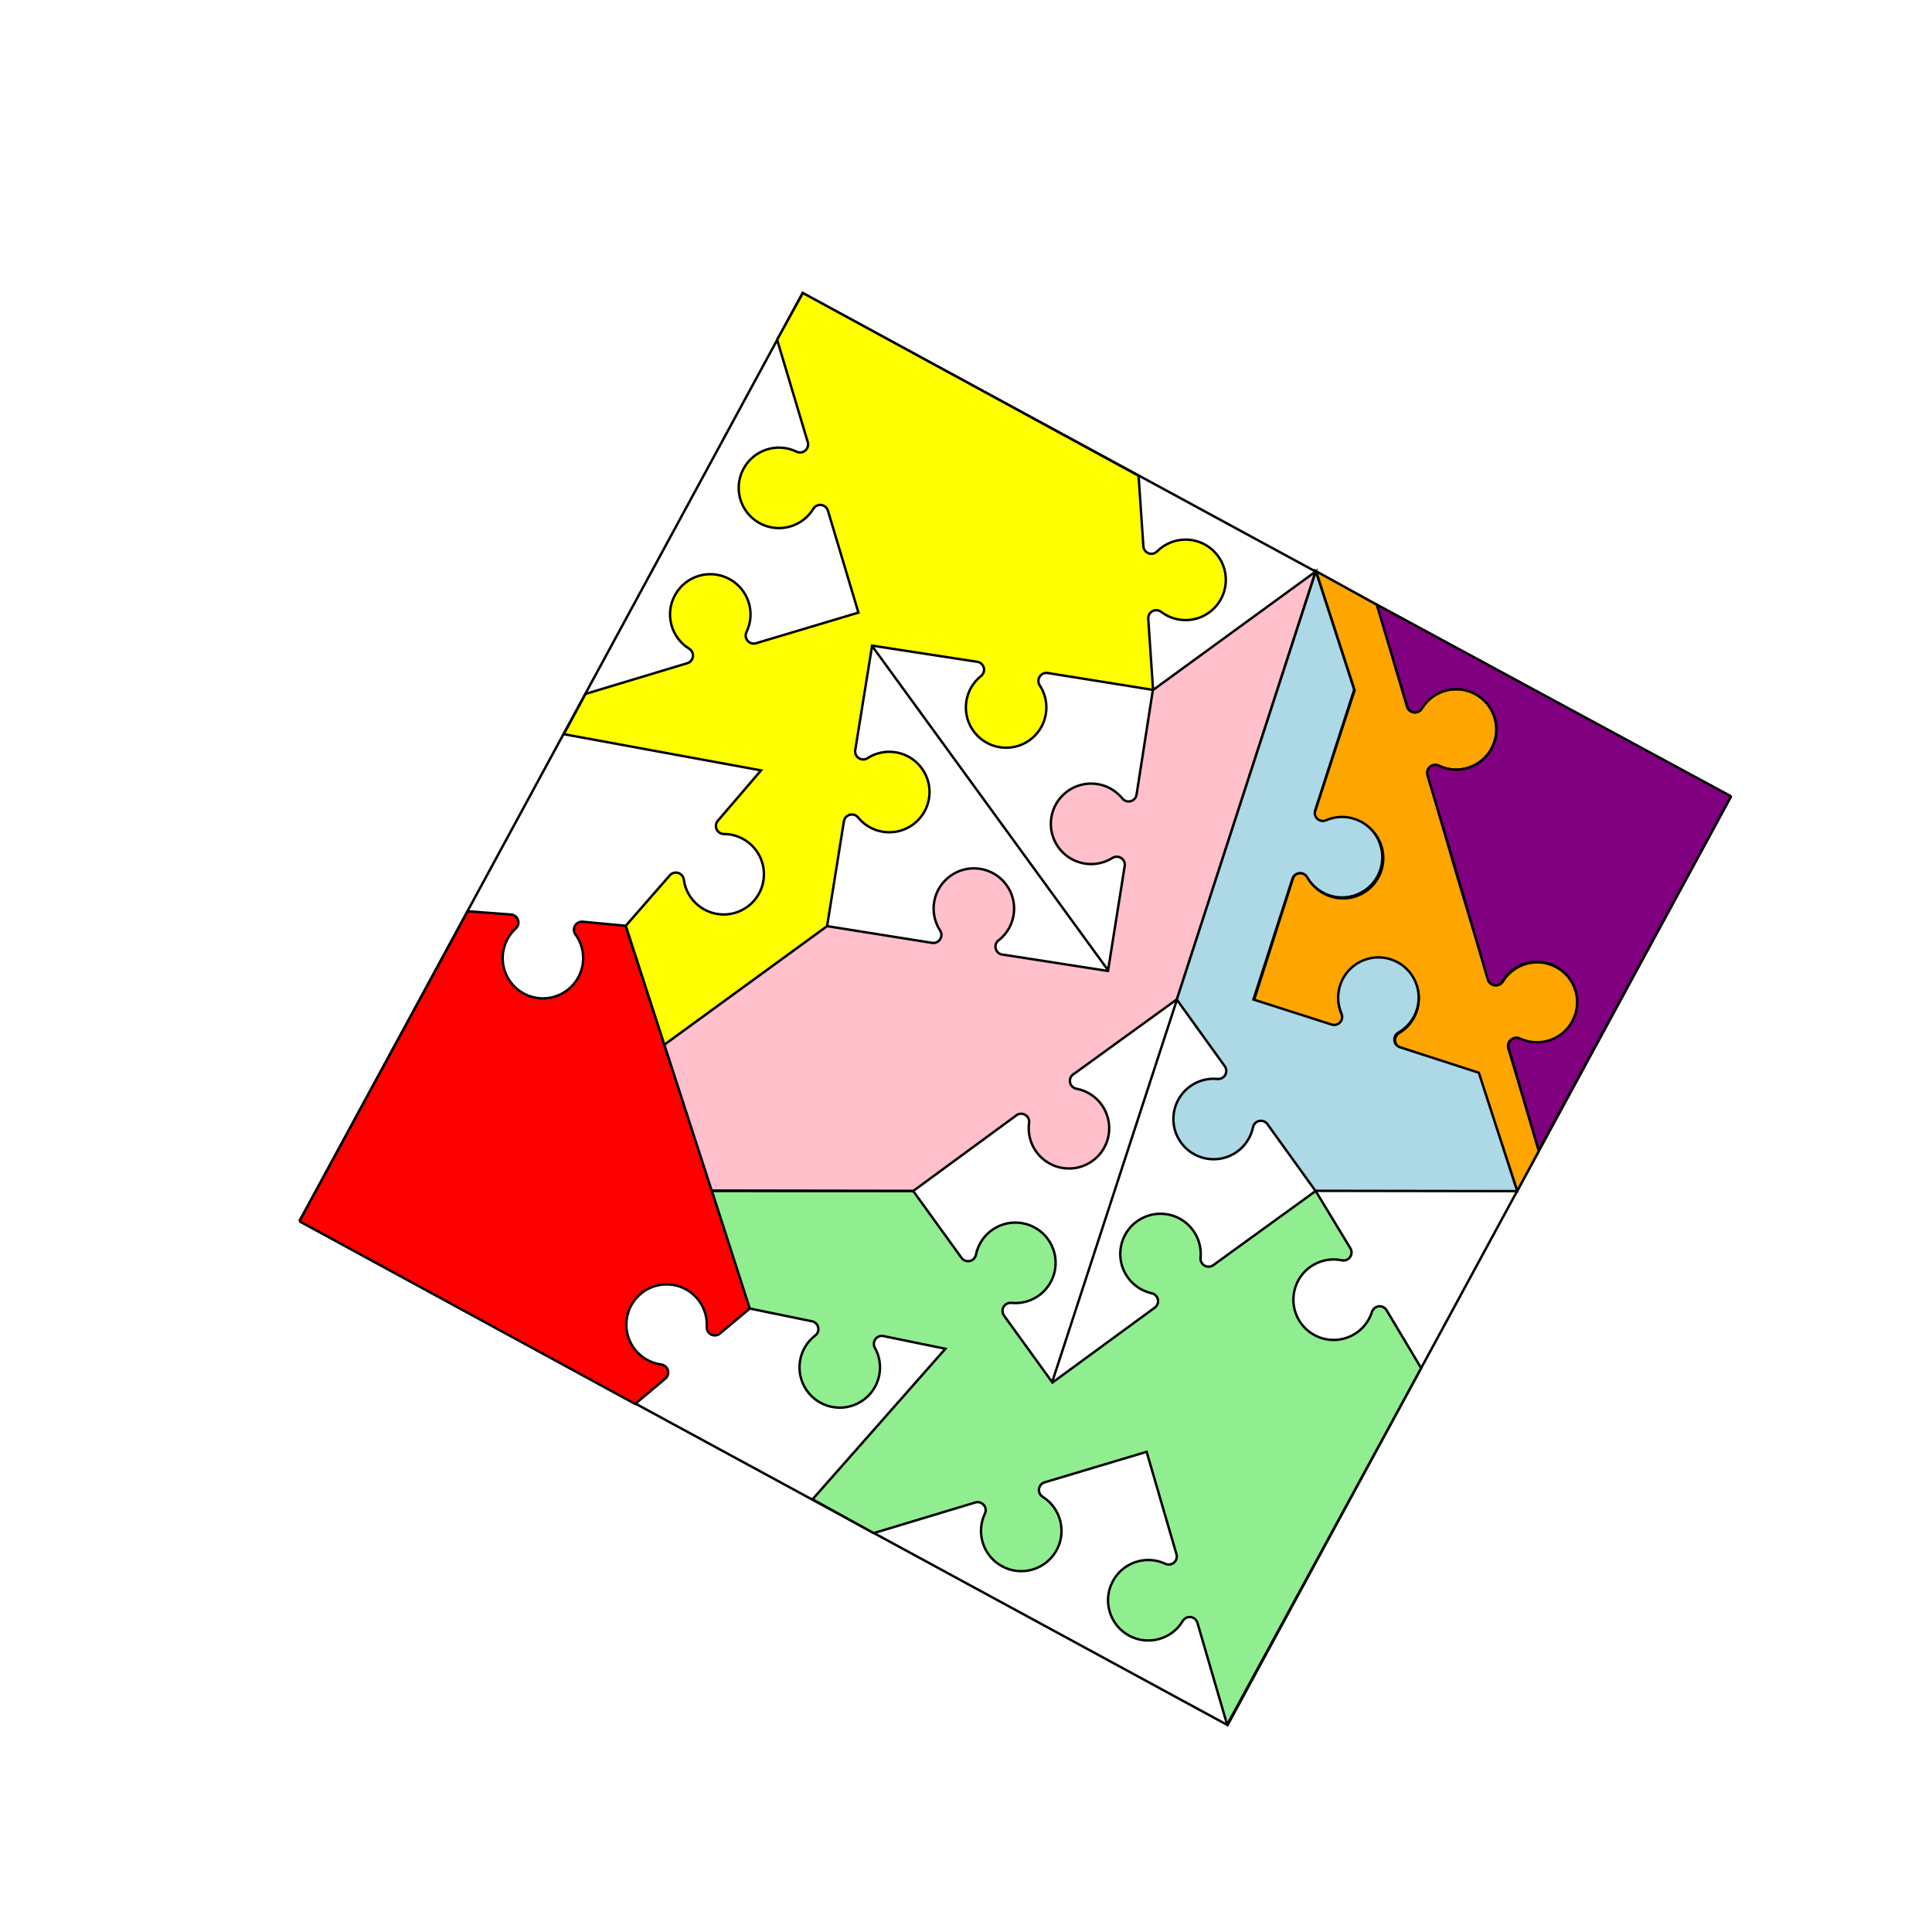
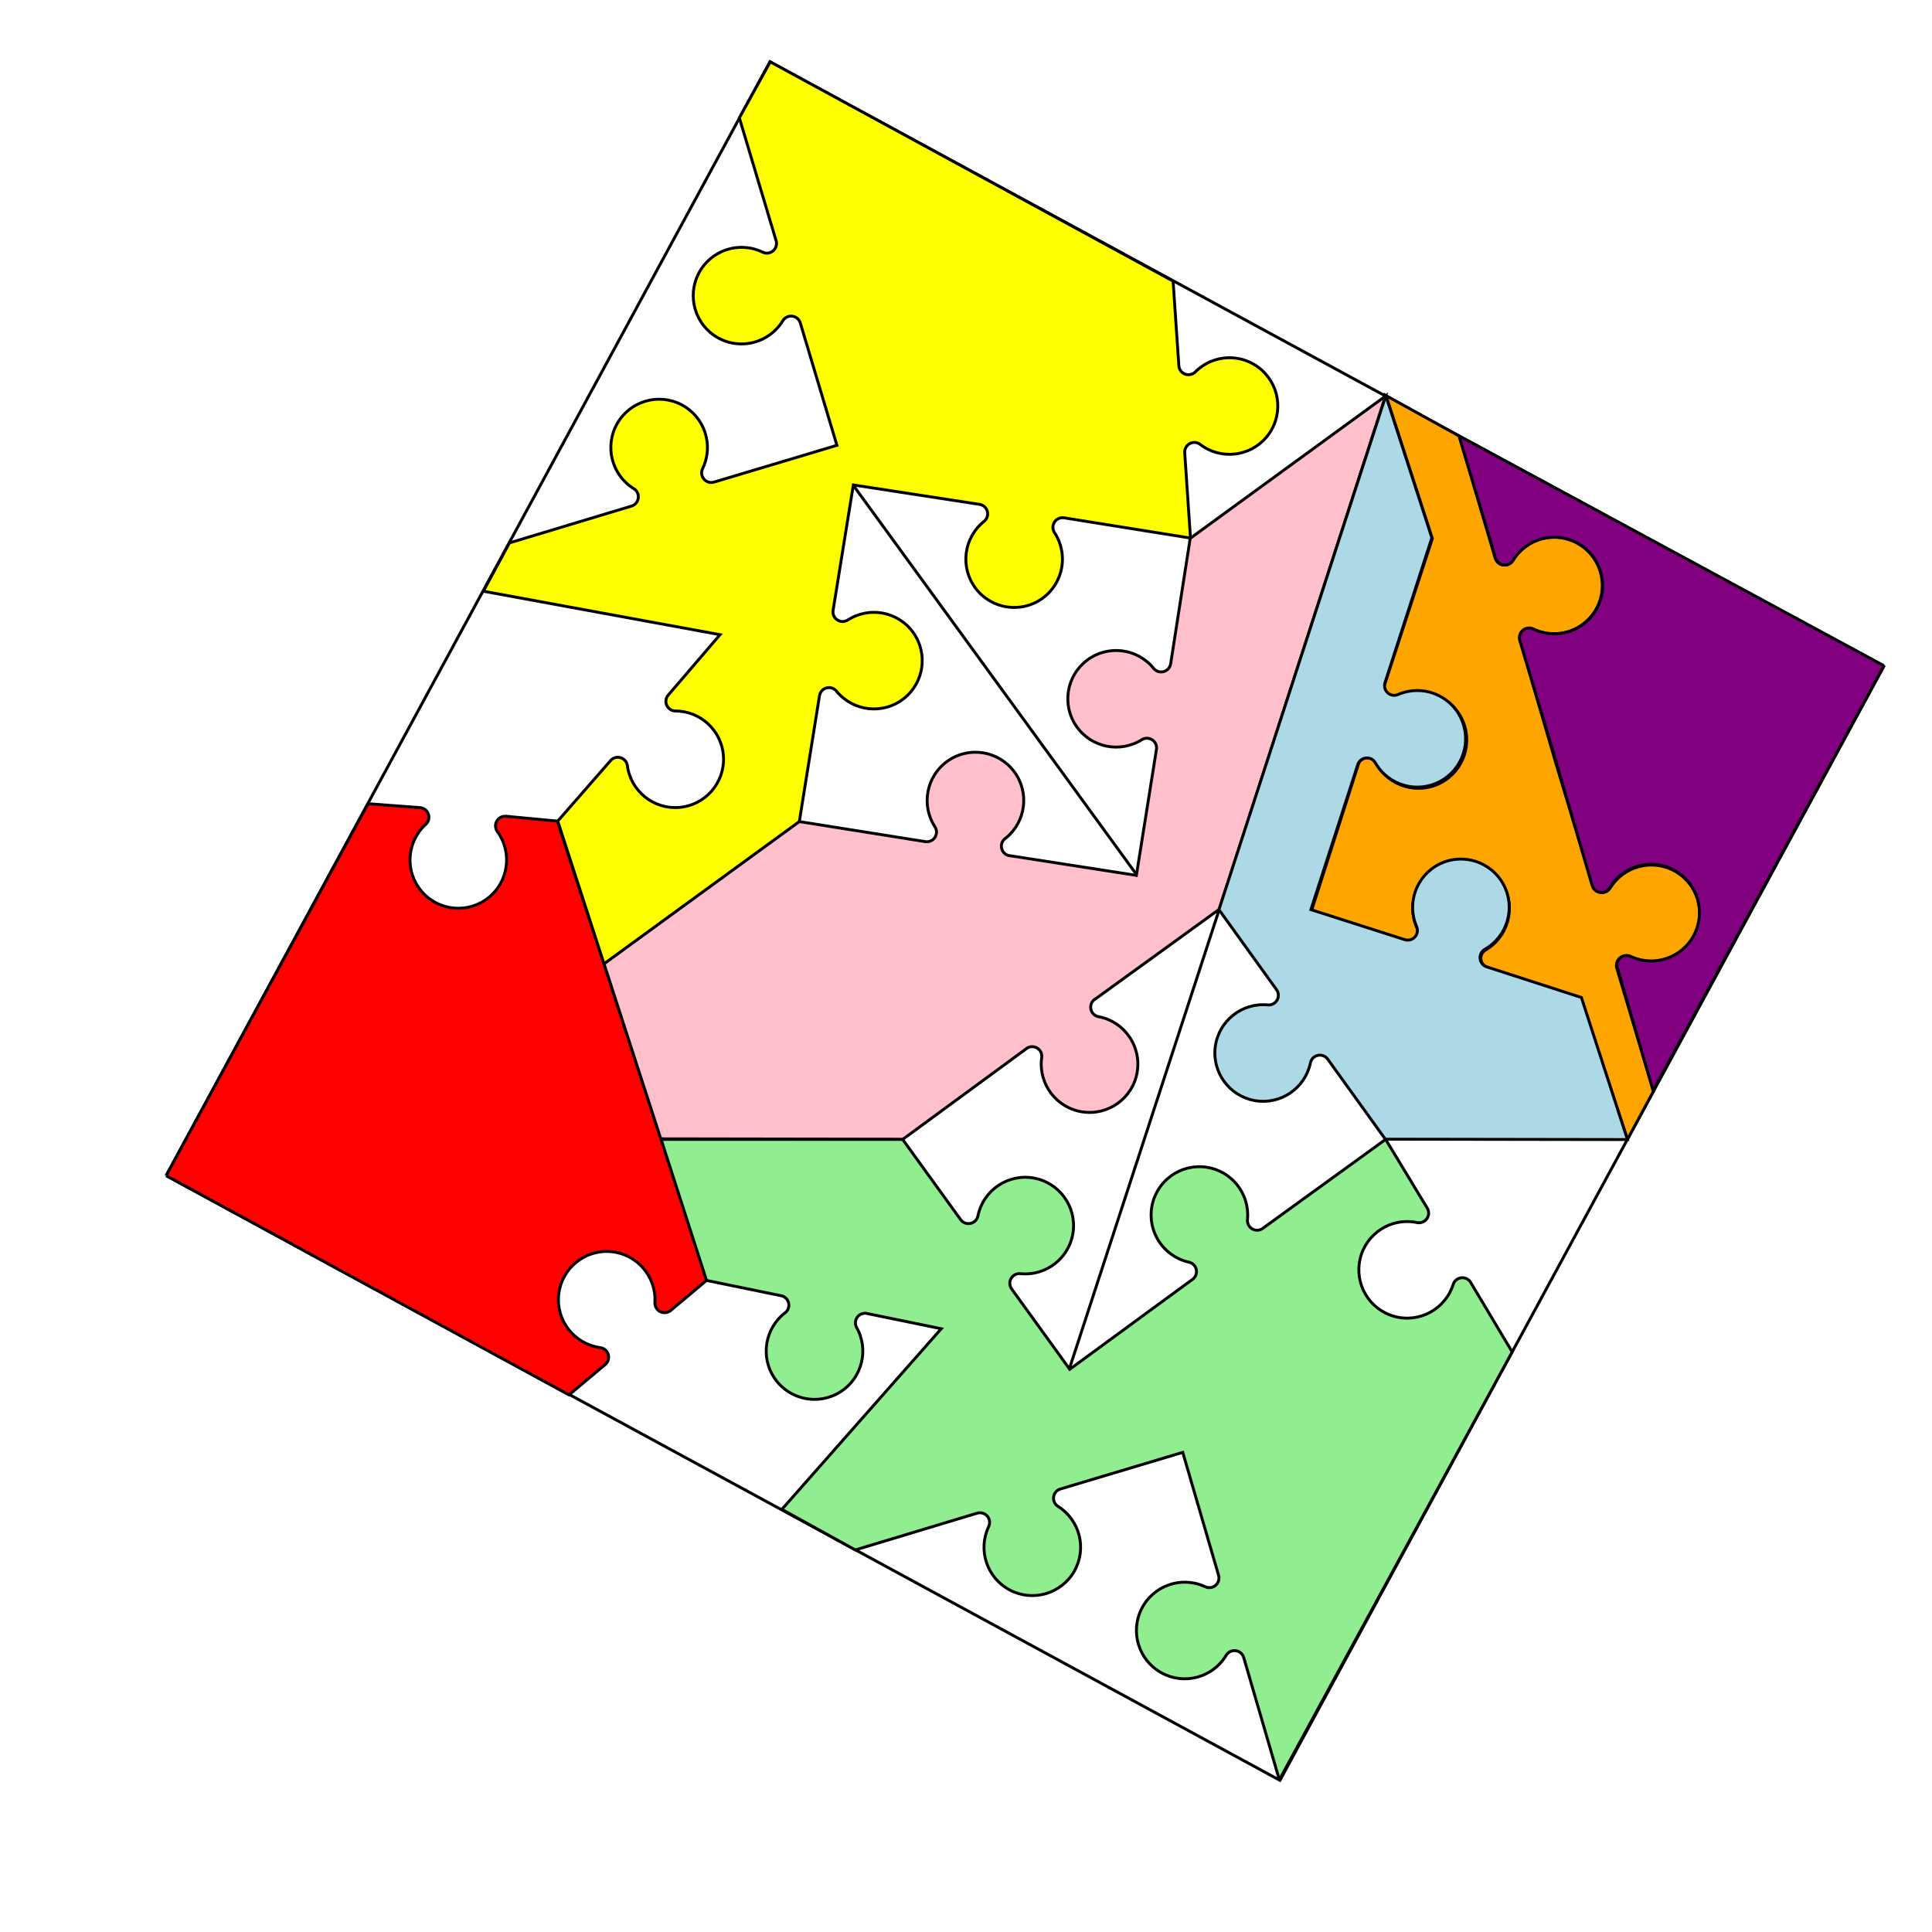
- <svg xmlns="http://www.w3.org/2000/svg" version="1.1" width="700" height="700">
-   <g transform="translate(350,350) scale(350)">
-     <g transform="translate(-5,2) scale(0.833333)">
-       <g transform="translate(5,-2)">
-         <g transform="translate(0,0)">
-           <g transform="rotate(0)">
-             <path d="M 0.172 -0.083 L 0.797 -1.236 L 1.95 -0.61 L 1.325 0.543 L 0.172 -0.083" fill="transparent" stroke="black" stroke-width="0.003" />
-           </g>
-         </g>
-         <g transform="translate(0,0)">
-           <g transform="rotate(0)">
-             <path d="M 0.883 -0.798 L 1.177 -0.394" fill="transparent" stroke="black" stroke-width="0.003" />
-           </g>
-         </g>
-         <g transform="translate(0,0)">
-           <g transform="rotate(0)">
-             <path d="M 1.107 0.117 L 1.262 -0.358" fill="transparent" stroke="black" stroke-width="0.003" />
-           </g>
-         </g>
-         <g transform="translate(0,0)">
-           <g transform="rotate(0)">
-             <path d="M 0.172 -0.083 L 0.589 0.144 L 0.626 0.113 A 0.01 0.01 0 0 0 0.621 0.095 A 0.05 0.05 0 1 1 0.678 0.048 A 0.01 0.01 0 0 0 0.695 0.056 L 0.732 0.025 L 0.577 -0.45 L 0.524 -0.455 A 0.01 0.01 0 0 0 0.515 -0.439 A 0.05 0.05 0 1 1 0.44 -0.446 A 0.01 0.01 0 0 0 0.434 -0.464 L 0.381 -0.468 L 0.172 -0.083" fill="red" stroke="black" stroke-width="0.003" />
-           </g>
-         </g>
-         <g transform="translate(0.6253704,-1.152991)">
+ <svg xmlns="http://www.w3.org/2000/svg" version="1.1" width="500" height="500">
+   <g transform="translate(250,250) scale(250)">
+     <g transform="translate(-3,0) scale(1)">
+       <g transform="translate(3,0)">
+         <g transform="translate(-1.0,0.3)">
          <g transform="rotate(0)">
            <g transform="scale(1,1)">
              <g transform="translate(0,0)">
                <g transform="rotate(0)">
-                   <path d="M 0.0 0.851 L 0.202 0.704 L 0.223 0.573 A 0.01 0.01 0 0 1 0.241 0.569 A 0.05 0.05 0 1 0 0.252 0.495 A 0.01 0.01 0 0 1 0.237 0.485 L 0.258 0.355 L 0.388 0.375 A 0.01 0.01 0 0 1 0.393 0.393 A 0.05 0.05 0 1 0 0.466 0.404 A 0.01 0.01 0 0 1 0.476 0.389 L 0.607 0.41 L 0.607 0.41 L 0.601 0.321 A 0.01 0.01 0 0 1 0.617 0.313 A 0.05 0.05 0 1 0 0.612 0.238 A 0.01 0.01 0 0 1 0.595 0.232 L 0.589 0.144 L 0.172 -0.083 L 0.14 -0.025 L 0.178 0.102 A 0.01 0.01 0 0 1 0.164 0.114 A 0.05 0.05 0 1 0 0.185 0.185 A 0.01 0.01 0 0 1 0.203 0.187 L 0.241 0.314 L 0.114 0.352 A 0.01 0.01 0 0 1 0.102 0.338 A 0.05 0.05 0 1 0 0.031 0.359 A 0.01 0.01 0 0 1 0.028 0.377 L -0.098 0.415 L -0.125 0.465 L 0.12 0.51 L 0.066 0.573 A 0.01 0.01 0 0 0 0.073 0.589 A 0.05 0.05 0 1 1 0.024 0.645 A 0.01 0.01 0 0 0 0.007 0.64 L -0.048 0.703 L 0.0 0.851" fill="yellow" stroke="black" stroke-width="0.003" />
-                 </g>
-               </g>
-             </g>
-           </g>
-         </g>
-         <g transform="translate(1.184387,0.5674859)">
-           <g transform="rotate(0)">
-             <g transform="scale(1,1)">
-               <g transform="translate(0,0)">
-                 <g transform="rotate(0)">
-                   <path d="M 0.14 -0.025 L 0.381 -0.468 L 0.338 -0.54 A 0.01 0.01 0 0 0 0.32 -0.538 A 0.05 0.05 0 1 1 0.282 -0.602 A 0.01 0.01 0 0 0 0.293 -0.617 L 0.25 -0.688 L 0.123 -0.596 A 0.01 0.01 0 0 1 0.107 -0.605 A 0.05 0.05 0 1 0 0.046 -0.561 A 0.01 0.01 0 0 1 0.05 -0.543 L -0.077 -0.45 L -0.137 -0.533 A 0.01 0.01 0 0 1 -0.128 -0.549 A 0.05 0.05 0 1 0 -0.172 -0.609 A 0.01 0.01 0 0 1 -0.19 -0.605 L -0.25 -0.688 L -0.5 -0.688 L -0.453 -0.542 L -0.375 -0.526 A 0.01 0.01 0 0 1 -0.371 -0.509 A 0.05 0.05 0 1 0 -0.298 -0.494 A 0.01 0.01 0 0 1 -0.288 -0.508 L -0.21 -0.492 L -0.375 -0.305 L -0.299 -0.263 L -0.173 -0.301 A 0.01 0.01 0 0 1 -0.161 -0.287 A 0.05 0.05 0 1 0 -0.089 -0.308 A 0.01 0.01 0 0 1 -0.087 -0.326 L 0.04 -0.364 L 0.077 -0.237 A 0.01 0.01 0 0 1 0.063 -0.225 A 0.05 0.05 0 1 0 0.085 -0.154 A 0.01 0.01 0 0 1 0.103 -0.152 L 0.14 -0.025" fill="lightgreen" stroke="black" stroke-width="0.003" />
-                 </g>
-               </g>
-             </g>
-           </g>
-         </g>
-         <g transform="translate(1.809758,-0.5855055)">
-           <g transform="rotate(0)">
-             <g transform="scale(1,1)">
-               <g transform="translate(0,0)">
-                 <g transform="rotate(0)">
-                   <path d="M -0.125 0.465 L -0.098 0.415 L -0.136 0.288 A 0.01 0.01 0 0 1 -0.122 0.276 A 0.05 0.05 0 1 0 -0.143 0.205 A 0.01 0.01 0 0 1 -0.161 0.202 L -0.199 0.076 L -0.236 -0.051 A 0.01 0.01 0 0 1 -0.222 -0.063 A 0.05 0.05 0 1 0 -0.244 -0.134 A 0.01 0.01 0 0 1 -0.262 -0.137 L -0.299 -0.263 L -0.375 -0.305 L -0.327 -0.157 L -0.376 -0.007 A 0.01 0.01 0 0 0 -0.362 0.006 A 0.05 0.05 0 1 1 -0.385 0.076 A 0.01 0.01 0 0 0 -0.404 0.078 L -0.452 0.228 L -0.355 0.26 A 0.01 0.01 0 0 0 -0.343 0.246 A 0.05 0.05 0 1 1 -0.272 0.269 A 0.01 0.01 0 0 0 -0.27 0.287 L -0.173 0.319 L -0.125 0.465" fill="orange" stroke="black" stroke-width="0.003" />
-                 </g>
-               </g>
-               <g transform="translate(-0.02921191,0.02533518)">
-                 <g transform="rotate(0)">
-                   <g transform="scale(1,1)">
-                     <g transform="translate(0,0)">
-                       <g transform="rotate(180)">
-                         <g transform="scale(1,1)">
-                           <g transform="translate(0.02921191,-0.02533518)">
+                   <path d="M 0.172 -0.083 L 0.797 -1.236 L 1.95 -0.61 L 1.325 0.543 L 0.172 -0.083" fill="transparent" stroke="black" stroke-width="0.003" />
+                 </g>
+               </g>
+               <g transform="translate(0,0)">
+                 <g transform="rotate(0)">
+                   <path d="M 0.883 -0.798 L 1.177 -0.394" fill="transparent" stroke="black" stroke-width="0.003" />
+                 </g>
+               </g>
+               <g transform="translate(0,0)">
+                 <g transform="rotate(0)">
+                   <path d="M 1.107 0.117 L 1.262 -0.358" fill="transparent" stroke="black" stroke-width="0.003" />
+                 </g>
+               </g>
+               <g transform="translate(0,0)">
+                 <g transform="rotate(0)">
+                   <path d="M 0.172 -0.083 L 0.589 0.144 L 0.626 0.113 A 0.01 0.01 0 0 0 0.621 0.095 A 0.05 0.05 0 1 1 0.678 0.048 A 0.01 0.01 0 0 0 0.695 0.056 L 0.732 0.025 L 0.577 -0.45 L 0.524 -0.455 A 0.01 0.01 0 0 0 0.515 -0.439 A 0.05 0.05 0 1 1 0.44 -0.446 A 0.01 0.01 0 0 0 0.434 -0.464 L 0.381 -0.468 L 0.172 -0.083" fill="red" stroke="black" stroke-width="0.003" />
+                 </g>
+               </g>
+               <g transform="translate(0.6253704,-1.152991)">
+                 <g transform="rotate(0)">
+                   <g transform="scale(1,1)">
+                     <g transform="translate(0,0)">
+                       <g transform="rotate(0)">
+                         <path d="M 0.0 0.851 L 0.202 0.704 L 0.223 0.573 A 0.01 0.01 0 0 1 0.241 0.569 A 0.05 0.05 0 1 0 0.252 0.495 A 0.01 0.01 0 0 1 0.237 0.485 L 0.258 0.355 L 0.388 0.375 A 0.01 0.01 0 0 1 0.393 0.393 A 0.05 0.05 0 1 0 0.466 0.404 A 0.01 0.01 0 0 1 0.476 0.389 L 0.607 0.41 L 0.607 0.41 L 0.601 0.321 A 0.01 0.01 0 0 1 0.617 0.313 A 0.05 0.05 0 1 0 0.612 0.238 A 0.01 0.01 0 0 1 0.595 0.232 L 0.589 0.144 L 0.172 -0.083 L 0.14 -0.025 L 0.178 0.102 A 0.01 0.01 0 0 1 0.164 0.114 A 0.05 0.05 0 1 0 0.185 0.185 A 0.01 0.01 0 0 1 0.203 0.187 L 0.241 0.314 L 0.114 0.352 A 0.01 0.01 0 0 1 0.102 0.338 A 0.05 0.05 0 1 0 0.031 0.359 A 0.01 0.01 0 0 1 0.028 0.377 L -0.098 0.415 L -0.125 0.465 L 0.12 0.51 L 0.066 0.573 A 0.01 0.01 0 0 0 0.073 0.589 A 0.05 0.05 0 1 1 0.024 0.645 A 0.01 0.01 0 0 0 0.007 0.64 L -0.048 0.703 L 0.0 0.851" fill="yellow" stroke="black" stroke-width="0.003" />
+                       </g>
+                     </g>
+                   </g>
+                 </g>
+               </g>
+               <g transform="translate(1.184387,0.5674859)">
+                 <g transform="rotate(0)">
+                   <g transform="scale(1,1)">
+                     <g transform="translate(0,0)">
+                       <g transform="rotate(0)">
+                         <path d="M 0.14 -0.025 L 0.381 -0.468 L 0.338 -0.54 A 0.01 0.01 0 0 0 0.32 -0.538 A 0.05 0.05 0 1 1 0.282 -0.602 A 0.01 0.01 0 0 0 0.293 -0.617 L 0.25 -0.688 L 0.123 -0.596 A 0.01 0.01 0 0 1 0.107 -0.605 A 0.05 0.05 0 1 0 0.046 -0.561 A 0.01 0.01 0 0 1 0.05 -0.543 L -0.077 -0.45 L -0.137 -0.533 A 0.01 0.01 0 0 1 -0.128 -0.549 A 0.05 0.05 0 1 0 -0.172 -0.609 A 0.01 0.01 0 0 1 -0.19 -0.605 L -0.25 -0.688 L -0.5 -0.688 L -0.453 -0.542 L -0.375 -0.526 A 0.01 0.01 0 0 1 -0.371 -0.509 A 0.05 0.05 0 1 0 -0.298 -0.494 A 0.01 0.01 0 0 1 -0.288 -0.508 L -0.21 -0.492 L -0.375 -0.305 L -0.299 -0.263 L -0.173 -0.301 A 0.01 0.01 0 0 1 -0.161 -0.287 A 0.05 0.05 0 1 0 -0.089 -0.308 A 0.01 0.01 0 0 1 -0.087 -0.326 L 0.04 -0.364 L 0.077 -0.237 A 0.01 0.01 0 0 1 0.063 -0.225 A 0.05 0.05 0 1 0 0.085 -0.154 A 0.01 0.01 0 0 1 0.103 -0.152 L 0.14 -0.025" fill="lightgreen" stroke="black" stroke-width="0.003" />
+                       </g>
+                     </g>
+                   </g>
+                 </g>
+               </g>
+               <g transform="translate(1.809758,-0.5855055)">
+                 <g transform="rotate(0)">
+                   <g transform="scale(1,1)">
+                     <g transform="translate(0,0)">
+                       <g transform="rotate(0)">
+                         <path d="M -0.125 0.465 L -0.098 0.415 L -0.136 0.288 A 0.01 0.01 0 0 1 -0.122 0.276 A 0.05 0.05 0 1 0 -0.143 0.205 A 0.01 0.01 0 0 1 -0.161 0.202 L -0.199 0.076 L -0.236 -0.051 A 0.01 0.01 0 0 1 -0.222 -0.063 A 0.05 0.05 0 1 0 -0.244 -0.134 A 0.01 0.01 0 0 1 -0.262 -0.137 L -0.299 -0.263 L -0.375 -0.305 L -0.327 -0.157 L -0.376 -0.007 A 0.01 0.01 0 0 0 -0.362 0.006 A 0.05 0.05 0 1 1 -0.385 0.076 A 0.01 0.01 0 0 0 -0.404 0.078 L -0.452 0.228 L -0.355 0.26 A 0.01 0.01 0 0 0 -0.343 0.246 A 0.05 0.05 0 1 1 -0.272 0.269 A 0.01 0.01 0 0 0 -0.27 0.287 L -0.173 0.319 L -0.125 0.465" fill="orange" stroke="black" stroke-width="0.003" />
+                       </g>
+                     </g>
+                     <g transform="translate(-0.02921191,0.02533518)">
+                       <g transform="rotate(0)">
+                         <g transform="scale(1,1)">
+                           <g transform="translate(0,0)">
+                             <g transform="rotate(180)">
+                               <g transform="scale(1,1)">
+                                 <g transform="translate(0.02921191,-0.02533518)">
+                                   <g transform="rotate(0)">
+                                     <g transform="scale(1,1)">
+                                       <g transform="translate(0,0)">
+                                         <g transform="rotate(0)">
+                                           <path d="M -0.199 0.076 L 0.241 0.314 L 0.203 0.187 A 0.01 0.01 0 0 0 0.185 0.185 A 0.05 0.05 0 1 1 0.164 0.114 A 0.01 0.01 0 0 0 0.178 0.102 L 0.14 -0.025 L 0.103 -0.152 A 0.01 0.01 0 0 0 0.085 -0.154 A 0.05 0.05 0 1 1 0.063 -0.225 A 0.01 0.01 0 0 0 0.077 -0.237 L 0.04 -0.364 L -0.199 0.076" fill="purple" stroke="black" stroke-width="0.003" />
+                                         </g>
+                                       </g>
+                                     </g>
+                                   </g>
+                                 </g>
+                               </g>
+                             </g>
+                           </g>
+                         </g>
+                       </g>
+                     </g>
+                   </g>
+                 </g>
+               </g>
+               <g transform="translate(1.184387,-0.120705)">
+                 <g transform="rotate(0)">
+                   <g transform="scale(1,1)">
+                     <g transform="translate(0,0)">
+                       <g transform="rotate(36)">
+                         <g transform="scale(1,1)">
+                           <g transform="translate(0.25,-0.08122992)">
                            <g transform="rotate(0)">
                              <g transform="scale(1,1)">
                                <g transform="translate(0,0)">
                                  <g transform="rotate(0)">
-                                     <path d="M -0.199 0.076 L 0.241 0.314 L 0.203 0.187 A 0.01 0.01 0 0 0 0.185 0.185 A 0.05 0.05 0 1 1 0.164 0.114 A 0.01 0.01 0 0 0 0.178 0.102 L 0.14 -0.025 L 0.103 -0.152 A 0.01 0.01 0 0 0 0.085 -0.154 A 0.05 0.05 0 1 1 0.063 -0.225 A 0.01 0.01 0 0 0 0.077 -0.237 L 0.04 -0.364 L -0.199 0.076" fill="purple" stroke="black" stroke-width="0.003" />
-                                   </g>
-                                 </g>
-                               </g>
-                             </g>
-                           </g>
-                         </g>
-                       </g>
-                     </g>
-                   </g>
-                 </g>
-               </g>
-             </g>
-           </g>
-         </g>
-         <g transform="translate(1.184387,-0.120705)">
-           <g transform="rotate(0)">
-             <g transform="scale(1,1)">
-               <g transform="translate(0,0)">
-                 <g transform="rotate(36)">
-                   <g transform="scale(1,1)">
-                     <g transform="translate(0.25,-0.08122992)">
-                       <g transform="rotate(0)">
-                         <g transform="scale(1,1)">
-                           <g transform="translate(0,0)">
-                             <g transform="rotate(0)">
-                               <path d="M -0.655 0.375 L -0.452 0.228 L -0.404 0.078 A 0.01 0.01 0 0 1 -0.385 0.076 A 0.05 0.05 0 1 0 -0.362 0.006 A 0.01 0.01 0 0 1 -0.376 -0.007 L -0.327 -0.157 L -0.5 -0.688 L -0.577 -0.45 L -0.517 -0.333 A 0.01 0.01 0 0 1 -0.529 -0.319 A 0.05 0.05 0 1 0 -0.495 -0.252 A 0.01 0.01 0 0 1 -0.477 -0.253 L -0.417 -0.135 L -0.534 -0.075 A 0.01 0.01 0 0 1 -0.549 -0.087 A 0.05 0.05 0 1 0 -0.615 -0.053 A 0.01 0.01 0 0 1 -0.614 -0.035 L -0.732 0.025 L -0.809 0.263 L -0.655 0.375" fill="pink" stroke="black" stroke-width="0.003" />
-                             </g>
-                           </g>
-                           <g transform="translate(-0.25,0.08122992)">
-                             <g transform="rotate(0)">
-                               <g transform="scale(1,1)">
-                                 <g transform="translate(0,0)">
-                                   <g transform="rotate(180)">
-                                     <g transform="scale(1,1)">
-                                       <g transform="translate(0.25,-0.08122992)">
-                                         <g transform="rotate(0)">
+                                     <path d="M -0.655 0.375 L -0.452 0.228 L -0.404 0.078 A 0.01 0.01 0 0 1 -0.385 0.076 A 0.05 0.05 0 1 0 -0.362 0.006 A 0.01 0.01 0 0 1 -0.376 -0.007 L -0.327 -0.157 L -0.5 -0.688 L -0.577 -0.45 L -0.517 -0.333 A 0.01 0.01 0 0 1 -0.529 -0.319 A 0.05 0.05 0 1 0 -0.495 -0.252 A 0.01 0.01 0 0 1 -0.477 -0.253 L -0.417 -0.135 L -0.534 -0.075 A 0.01 0.01 0 0 1 -0.549 -0.087 A 0.05 0.05 0 1 0 -0.615 -0.053 A 0.01 0.01 0 0 1 -0.614 -0.035 L -0.732 0.025 L -0.809 0.263 L -0.655 0.375" fill="pink" stroke="black" stroke-width="0.003" />
+                                   </g>
+                                 </g>
+                                 <g transform="translate(-0.25,0.08122992)">
+                                   <g transform="rotate(0)">
+                                     <g transform="scale(1,1)">
+                                       <g transform="translate(0,0)">
+                                         <g transform="rotate(180)">
                                          <g transform="scale(1,1)">
-                                             <g transform="translate(0,0)">
+                                             <g transform="translate(0.25,-0.08122992)">
                                              <g transform="rotate(0)">
-                                                 <path d="M 0.0 0.851 L -0.173 0.319 L -0.27 0.287 A 0.01 0.01 0 0 1 -0.272 0.269 A 0.05 0.05 0 1 0 -0.343 0.246 A 0.01 0.01 0 0 1 -0.355 0.26 L -0.452 0.228 L -0.655 0.375 L -0.53 0.466 L -0.432 0.434 A 0.01 0.01 0 0 1 -0.42 0.448 A 0.05 0.05 0 1 0 -0.349 0.425 A 0.01 0.01 0 0 1 -0.347 0.407 L -0.25 0.375 L -0.201 0.525 A 0.01 0.01 0 0 1 -0.215 0.537 A 0.05 0.05 0 1 0 -0.192 0.608 A 0.01 0.01 0 0 1 -0.174 0.61 L -0.125 0.76 L 0.0 0.851" fill="lightblue" stroke="black" stroke-width="0.003" />
+                                                 <g transform="scale(1,1)">
+                                                   <g transform="translate(0,0)">
+                                                     <g transform="rotate(0)">
+                                                       <path d="M 0.0 0.851 L -0.173 0.319 L -0.27 0.287 A 0.01 0.01 0 0 1 -0.272 0.269 A 0.05 0.05 0 1 0 -0.343 0.246 A 0.01 0.01 0 0 1 -0.355 0.26 L -0.452 0.228 L -0.655 0.375 L -0.53 0.466 L -0.432 0.434 A 0.01 0.01 0 0 1 -0.42 0.448 A 0.05 0.05 0 1 0 -0.349 0.425 A 0.01 0.01 0 0 1 -0.347 0.407 L -0.25 0.375 L -0.201 0.525 A 0.01 0.01 0 0 1 -0.215 0.537 A 0.05 0.05 0 1 0 -0.192 0.608 A 0.01 0.01 0 0 1 -0.174 0.61 L -0.125 0.76 L 0.0 0.851" fill="lightblue" stroke="black" stroke-width="0.003" />
+                                                     </g>
+                                                   </g>
+                                                 </g>
                                              </g>
                                            </g>
                                          </g>
                                        </g>
                                      </g>
                                    </g>
                                  </g>
                                </g>
                              </g>
                            </g>
                          </g>
                        </g>
                      </g>
                    </g>
                  </g>
                </g>
              </g>
            </g>
          </g>
        </g>
-         <g transform="translate(0.6253704,-1.152991)">
+         <g transform="translate(-1.0,0.3)">
          <g transform="rotate(0)">
            <g transform="scale(1,1)">
- </g>
-           </g>
-         </g>
-         <g transform="translate(1.184387,0.5674859)">
-           <g transform="rotate(0)">
-             <g transform="scale(1,1)">
- </g>
-           </g>
-         </g>
-         <g transform="translate(1.809758,-0.5855055)">
-           <g transform="rotate(0)">
-             <g transform="scale(1,1)">
-               <g transform="translate(-0.02921191,0.02533518)">
-                 <g transform="rotate(0)">
-                   <g transform="scale(1,1)">
-                     <g transform="translate(0,0)">
-                       <g transform="rotate(180)">
-                         <g transform="scale(1,1)">
-                           <g transform="translate(0.02921191,-0.02533518)">
+               <g transform="translate(0.6253704,-1.152991)">
+                 <g transform="rotate(0)">
+                   <g transform="scale(1,1)">
+ </g>
+                 </g>
+               </g>
+               <g transform="translate(1.184387,0.5674859)">
+                 <g transform="rotate(0)">
+                   <g transform="scale(1,1)">
+ </g>
+                 </g>
+               </g>
+               <g transform="translate(1.809758,-0.5855055)">
+                 <g transform="rotate(0)">
+                   <g transform="scale(1,1)">
+                     <g transform="translate(-0.02921191,0.02533518)">
+                       <g transform="rotate(0)">
+                         <g transform="scale(1,1)">
+                           <g transform="translate(0,0)">
+                             <g transform="rotate(180)">
+                               <g transform="scale(1,1)">
+                                 <g transform="translate(0.02921191,-0.02533518)">
+                                   <g transform="rotate(0)">
+                                     <g transform="scale(1,1)">
+ </g>
+                                   </g>
+                                 </g>
+                               </g>
+                             </g>
+                           </g>
+                         </g>
+                       </g>
+                     </g>
+                   </g>
+                 </g>
+               </g>
+               <g transform="translate(1.184387,-0.120705)">
+                 <g transform="rotate(0)">
+                   <g transform="scale(1,1)">
+                     <g transform="translate(0,0)">
+                       <g transform="rotate(36)">
+                         <g transform="scale(1,1)">
+                           <g transform="translate(0.25,-0.08122992)">
                            <g transform="rotate(0)">
                              <g transform="scale(1,1)">
- </g>
-                             </g>
-                           </g>
-                         </g>
-                       </g>
-                     </g>
-                   </g>
-                 </g>
-               </g>
-             </g>
-           </g>
-         </g>
-         <g transform="translate(1.184387,-0.120705)">
-           <g transform="rotate(0)">
-             <g transform="scale(1,1)">
-               <g transform="translate(0,0)">
-                 <g transform="rotate(36)">
-                   <g transform="scale(1,1)">
-                     <g transform="translate(0.25,-0.08122992)">
-                       <g transform="rotate(0)">
-                         <g transform="scale(1,1)">
-                           <g transform="translate(-0.25,0.08122992)">
-                             <g transform="rotate(0)">
-                               <g transform="scale(1,1)">
-                                 <g transform="translate(0,0)">
-                                   <g transform="rotate(180)">
-                                     <g transform="scale(1,1)">
-                                       <g transform="translate(0.25,-0.08122992)">
-                                         <g transform="rotate(0)">
+                                 <g transform="translate(-0.25,0.08122992)">
+                                   <g transform="rotate(0)">
+                                     <g transform="scale(1,1)">
+                                       <g transform="translate(0,0)">
+                                         <g transform="rotate(180)">
                                          <g transform="scale(1,1)">
- </g>
+                                             <g transform="translate(0.25,-0.08122992)">
+                                               <g transform="rotate(0)">
+                                                 <g transform="scale(1,1)">
+ </g>
+                                               </g>
+                                             </g>
+                                           </g>
                                        </g>
                                      </g>
                                    </g>
                                  </g>
                                </g>
                              </g>
                            </g>
                          </g>
                        </g>
                      </g>
                    </g>
                  </g>
                </g>
              </g>
            </g>
          </g>
        </g>
      </g>
    </g>
  </g>
</svg>
